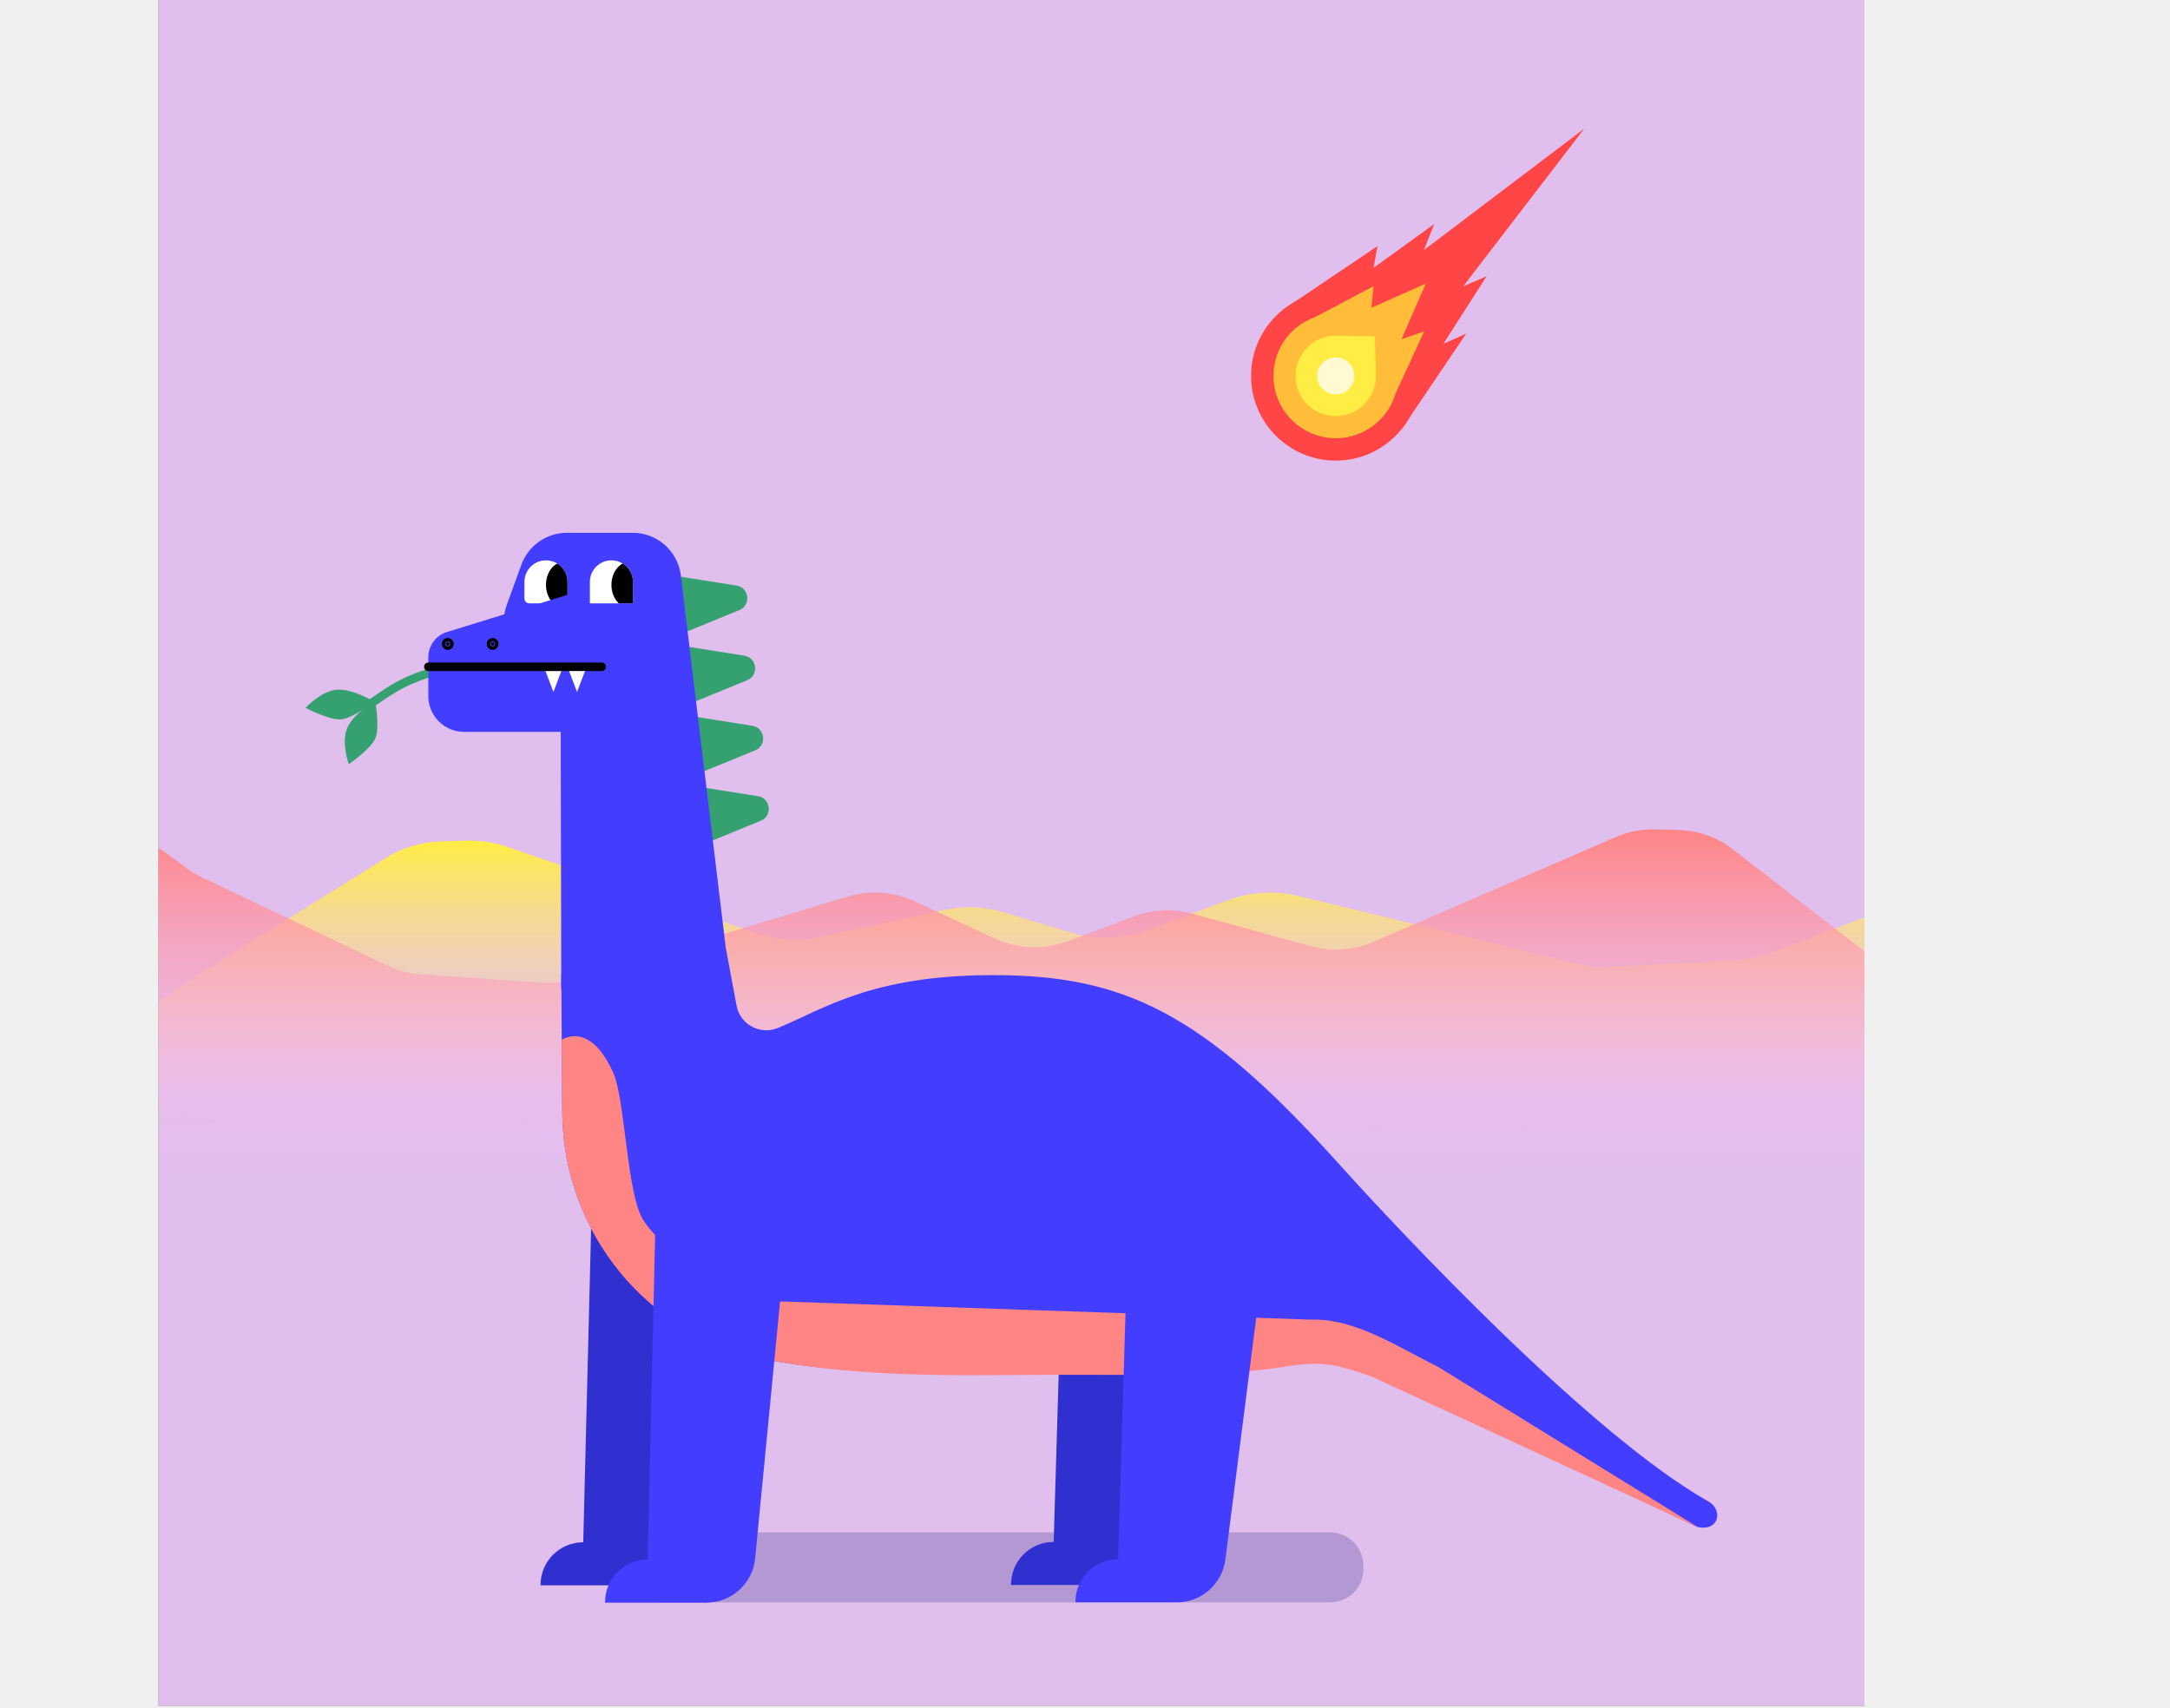
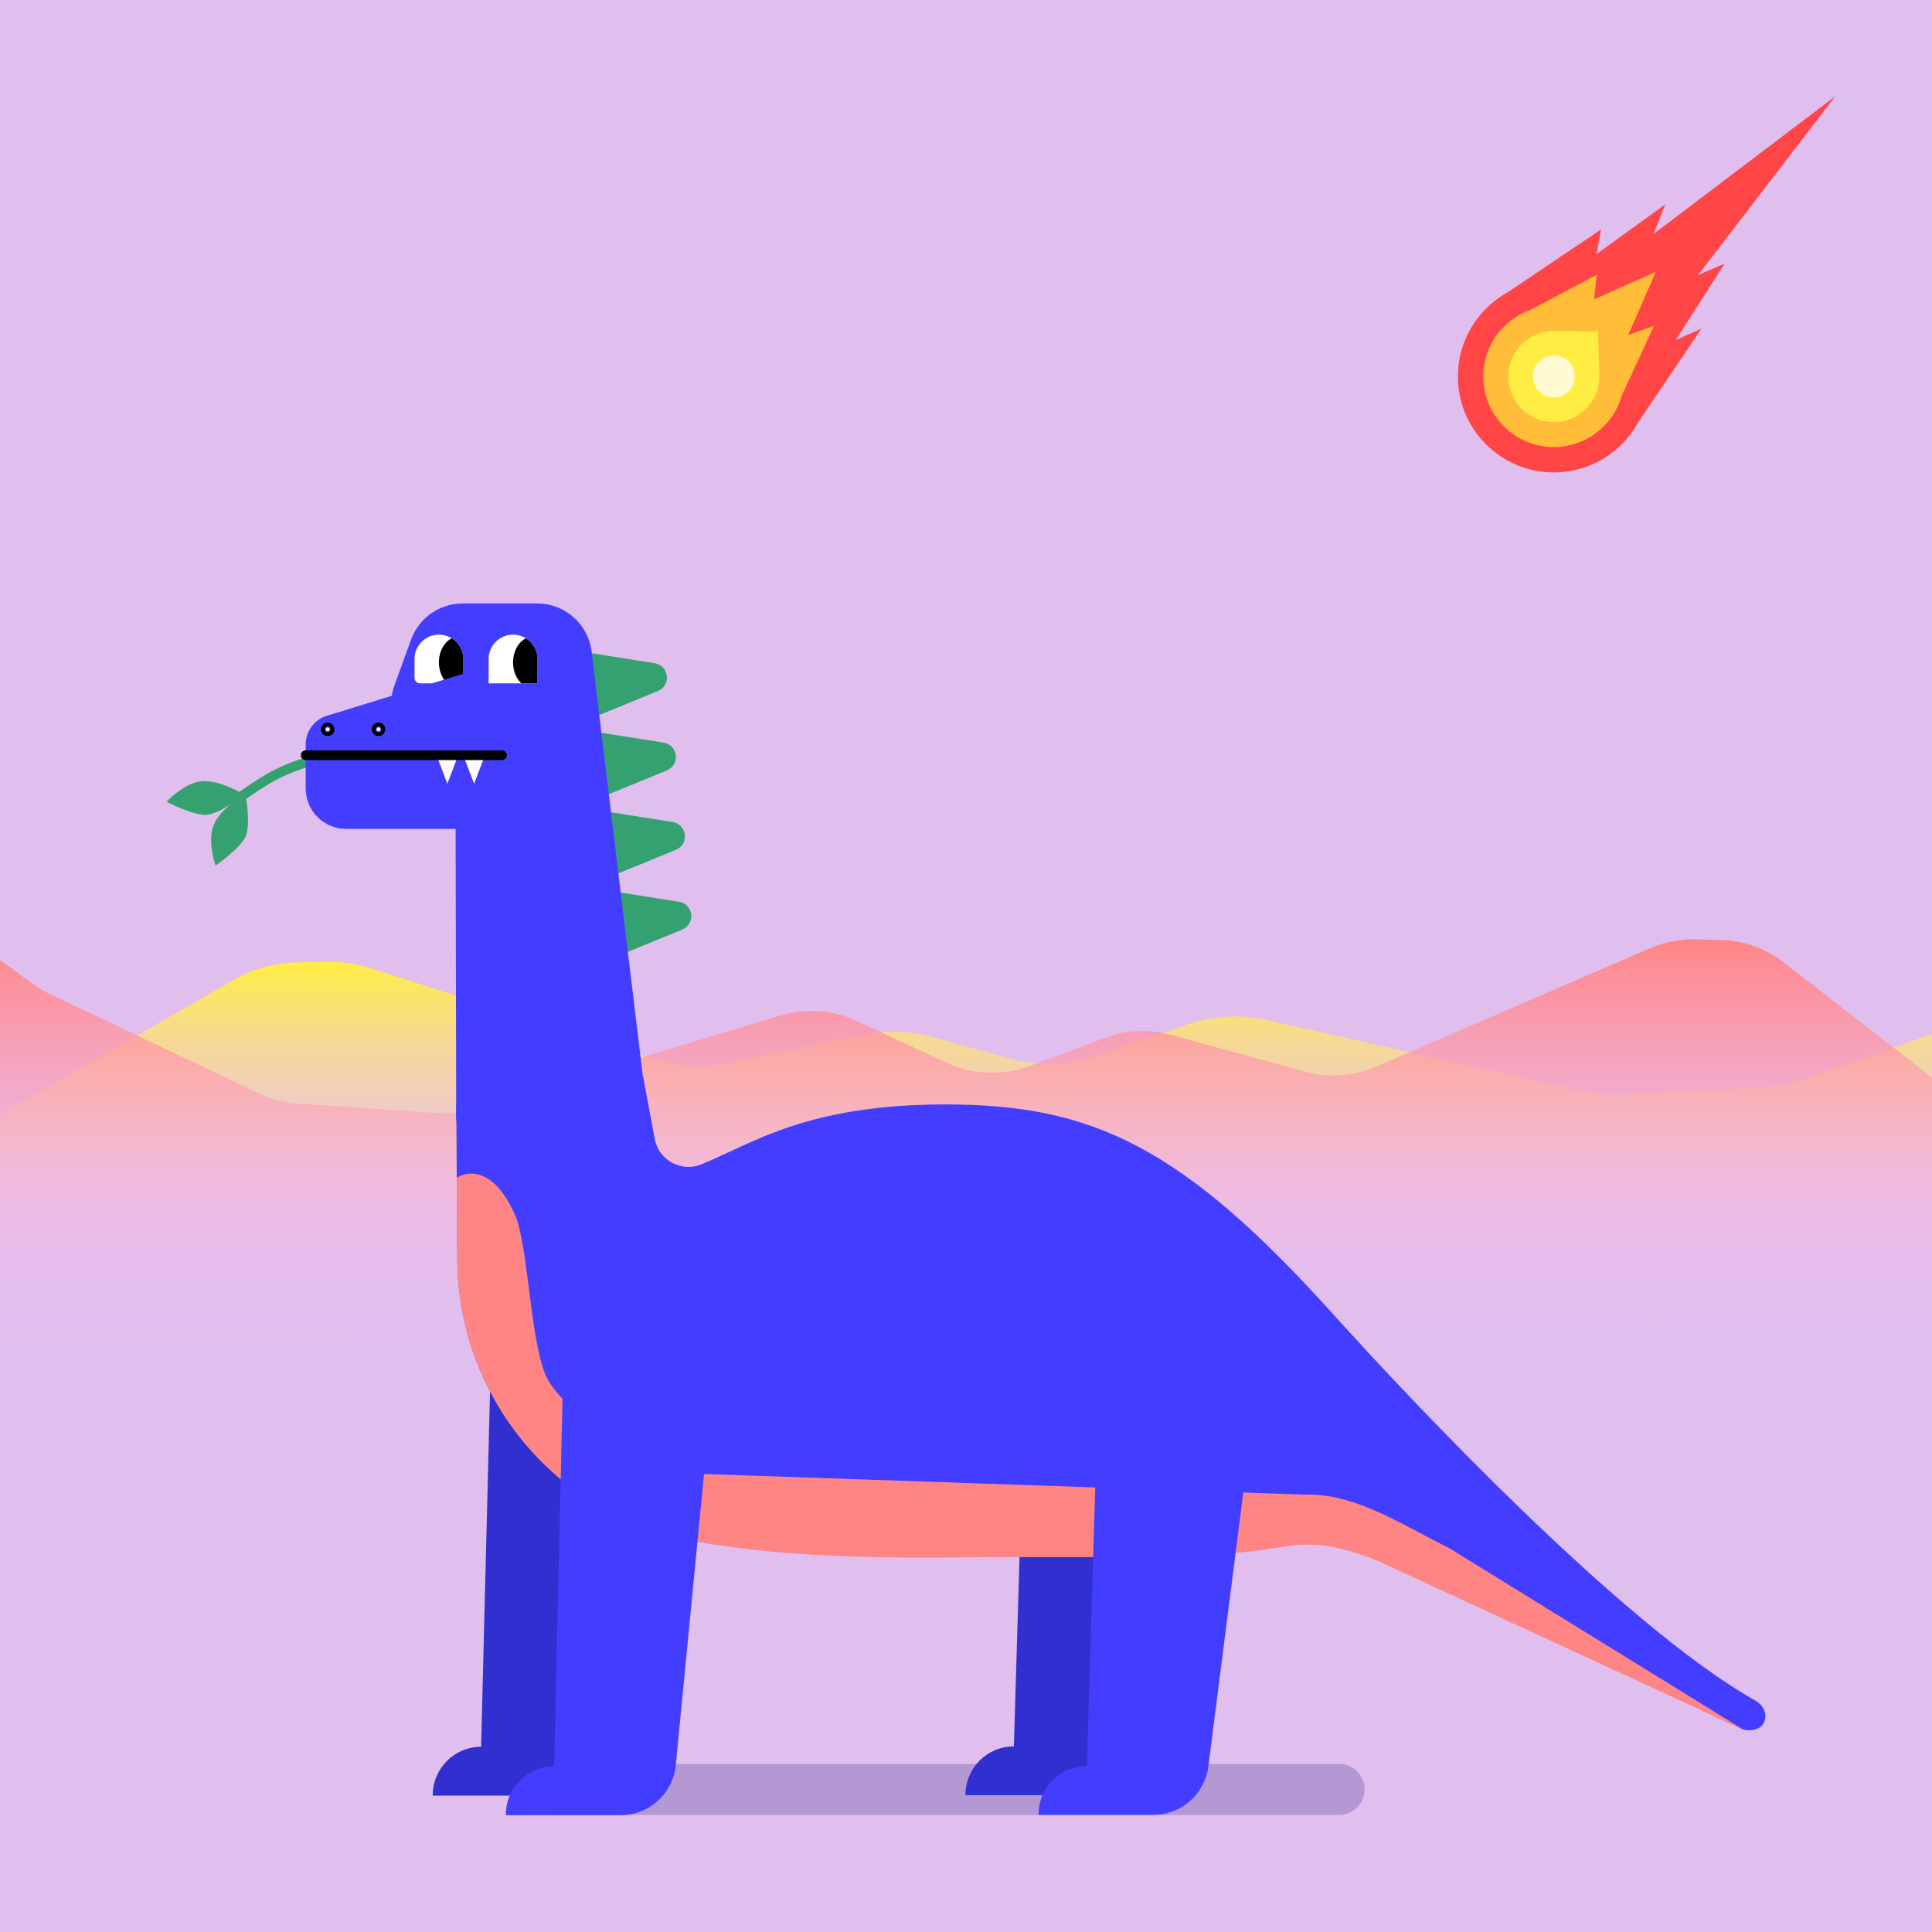
- <svg xmlns="http://www.w3.org/2000/svg" viewBox="0 0 508.79 400.32">
+ <svg xmlns="http://www.w3.org/2000/svg" width="400" height="400" viewBox="0 0 400 400">
  <defs>
    <style>
      .cls-1, .cls-2 {
        fill: none;
      }

      .cls-3 {
        fill: url(#linear-gradient);
      }

      .cls-4 {
        clip-path: url(#clippath);
      }

-       .cls-5 {
+       .cls-5, .cls-6 {
        fill: #fff;
-       }
- 
-       .cls-6 {
-         fill: #000;
      }

      .cls-7 {
        fill: #fffad2;
      }

      .cls-8 {
        fill: #ffed43;
      }

      .cls-9 {
        fill: #ffbd39;
      }

      .cls-10 {
        fill: #ff4545;
      }

      .cls-11 {
        fill: #ff8585;
      }

      .cls-12 {
        fill: #3030d1;
      }

      .cls-13 {
-         fill: #cde8b3;
+         fill: #e0beed;
      }

      .cls-14 {
-         fill: #e0beed;
+         fill: #433eff;
      }

      .cls-15 {
-         fill: #433eff;
-       }
- 
-       .cls-16 {
        fill: #35a070;
-       }
- 
-       .cls-17 {
-         fill: #2b4239;
      }

      .cls-6 {
        stroke: #000;
      }

      .cls-6, .cls-2 {
        stroke-linecap: round;
        stroke-miterlimit: 10;
        stroke-width: 2px;
      }

+       .cls-16 {
+         clip-path: url(#clippath-1);
+       }
+ 
+       .cls-17 {
+         clip-path: url(#clippath-4);
+       }
+ 
      .cls-18 {
-         clip-path: url(#clippath-1);
+         clip-path: url(#clippath-3);
      }

      .cls-19 {
-         clip-path: url(#clippath-4);
+         clip-path: url(#clippath-2);
      }

      .cls-20 {
-         clip-path: url(#clippath-3);
-       }
- 
-       .cls-21 {
-         clip-path: url(#clippath-2);
+         clip-path: url(#clippath-5);
      }

      .cls-2 {
        stroke: #35a070;
      }

-       .cls-22 {
+       .cls-21 {
        fill: #00006f;
        opacity: .2;
      }

-       .cls-23 {
+       .cls-22 {
        fill: url(#linear-gradient-2);
      }
    </style>
    <clipPath id="clippath">
-       <rect class="cls-1" x="37.14" y=".32" width="400" height="400" transform="translate(474.28 400.63) rotate(-180)" />
-     </clipPath>
-     <linearGradient id="linear-gradient" x1="204.45" y1="265.41" x2="204.45" y2="197.13" gradientTransform="translate(474.28) rotate(-180) scale(1 -1)" gradientUnits="userSpaceOnUse">
+       <rect class="cls-1" x="0" width="400" height="400" />
+     </clipPath>
+     <clipPath id="clippath-1">
+       <rect class="cls-1" x="0" y=".32" width="400" height="400" transform="translate(400 400.63) rotate(-180)" />
+     </clipPath>
+     <linearGradient id="linear-gradient" x1="172.31" y1="262.5" x2="172.31" y2="199.13" gradientTransform="translate(400) rotate(-180) scale(1 -1)" gradientUnits="userSpaceOnUse">
      <stop offset="0" stop-color="#fbc5ff" stop-opacity="0" />
      <stop offset="1" stop-color="#ffed43" />
    </linearGradient>
-     <clipPath id="clippath-1">
-       <rect class="cls-1" x="37.14" y=".32" width="400" height="400" />
-     </clipPath>
-     <linearGradient id="linear-gradient-2" x1="232.28" y1="277.41" x2="232.28" y2="194.47" gradientUnits="userSpaceOnUse">
+     <clipPath id="clippath-2">
+       <rect class="cls-1" x="0" y=".32" width="400" height="400" />
+     </clipPath>
+     <linearGradient id="linear-gradient-2" x1="195.14" y1="277.41" x2="195.14" y2="194.47" gradientUnits="userSpaceOnUse">
      <stop offset="0" stop-color="#fbc5ff" stop-opacity="0" />
      <stop offset="1" stop-color="#ff8585" />
    </linearGradient>
-     <clipPath id="clippath-2">
-       <path class="cls-1" d="M171.68,222.75l3.48,20.33c.77,4.48,5.48,7.08,9.69,5.36,10.66-4.35,28.46-15.43,55.34-14.57,30.4,.97,41.7,3.48,73.14,38.41,29.44,32.72,39.28,61.19,86.24,79.85,3.04,1.21,1.7,5.95-1.58,5.95l-76.44-35.3c-8.29-2.93-11.92-3.72-20.59-2.26-12.86,2.17-33.8,1.86-54.91,1.86-16.38,0-42.65,1.06-66.51-3.59-27.65-5.39-47.52-29.76-47.72-57.92l-.23-32.45" />
-     </clipPath>
    <clipPath id="clippath-3">
-       <path class="cls-1" d="M128.01,131.4h0c2.78,0,5.04,2.26,5.04,5.04v4.13c0,.5-.41,.91-.91,.91h-9.18v-5.04c0-2.78,2.26-5.04,5.04-5.04Z" />
+       <path class="cls-1" d="M134.54,222.75l3.48,20.33c.77,4.48,5.48,7.08,9.69,5.36,10.66-4.35,28.46-15.43,55.34-14.57,30.4,.97,41.7,3.48,73.14,38.41,29.44,32.72,39.28,61.19,86.24,79.85,3.04,1.21,1.7,5.95-1.58,5.95l-76.44-35.3c-8.29-2.93-11.92-3.72-20.59-2.26-12.86,2.17-33.8,1.86-54.91,1.86-16.38,0-42.65,1.06-66.51-3.59-27.65-5.39-47.52-29.76-47.72-57.92l-.23-32.45" />
    </clipPath>
    <clipPath id="clippath-4">
-       <path class="cls-1" d="M143.36,131.4h0c2.78,0,5.04,2.26,5.04,5.04v5.04h-10.09v-5.04c0-2.78,2.26-5.04,5.04-5.04Z" />
+       <path class="cls-1" d="M90.87,131.4h0c2.78,0,5.04,2.26,5.04,5.04v4.13c0,.5-.41,.91-.91,.91h-9.18v-5.04c0-2.78,2.26-5.04,5.04-5.04Z" />
+     </clipPath>
+     <clipPath id="clippath-5">
+       <path class="cls-1" d="M106.22,131.4h0c2.78,0,5.04,2.26,5.04,5.04v5.04h-10.09v-5.04c0-2.78,2.26-5.04,5.04-5.04Z" />
    </clipPath>
  </defs>
-   <g id="BG_copy_4" data-name="BG copy 4">
-     <rect class="cls-17" x="37.14" width="400" height="400" />
-   </g>
-   <g id="BG_copy_3" data-name="BG copy 3">
-     <rect class="cls-13" x="37.14" width="400" height="400" />
-   </g>
  <g id="BG_copy_6" data-name="BG copy 6">
-     <rect class="cls-14" x="37.14" width="400" height="400" />
+     <rect class="cls-13" x="0" width="400" height="400" />
+   </g>
+   <g id="Shadow">
+     <rect class="cls-21" x="108.73" y="365.2" width="173.79" height="10.55" rx="5.28" ry="5.28" />
+   </g>
+   <g id="Meteor3">
+     <g class="cls-4">
+       <g>
+         <polyline class="cls-10" points="309.34 62.41 331.47 47.52 330.56 52.59 344.78 42.32 342.36 48.44 379.96 19.95 351.57 56.94 357.06 54.59 346.94 70.4 352.27 68.04 337.23 90.31 309.34 62.41" />
+         <circle class="cls-10" cx="321.7" cy="77.95" r="19.86" />
+         <polyline class="cls-9" points="313.08 66.15 330.56 56.91 330.06 61.96 342.81 56.3 337.12 69.33 342.43 67.49 334.12 85.5 313.08 66.15" />
+         <circle class="cls-9" cx="321.7" cy="77.95" r="14.61" />
+         <circle class="cls-8" cx="321.7" cy="77.95" r="9.43" />
+         <circle class="cls-7" cx="321.7" cy="77.95" r="4.35" />
+         <polygon class="cls-8" points="322.5 68.52 330.84 68.66 331.13 77.15 322.5 68.52" />
+       </g>
+     </g>
  </g>
  <g id="Mountains2">
-     <g class="cls-4">
-       <path class="cls-3" d="M42.48,231.01l48.37-30.05c3.67-2.28,8.26-3.58,13.03-3.69l5.48-.13c3.32-.08,6.63,.43,9.65,1.47l58.54,20.25c4.71,1.63,10.05,1.92,15.02,.83l28.6-6.29c4.6-1.01,9.52-.84,13.97,.49l16.22,4.84c5.66,1.69,12.01,1.5,17.47-.53l19.39-7.21c5.01-1.87,10.8-2.19,16.13-.9l65.56,15.88c2.63,.64,5.4,.89,8.16,.74l29.11-1.6c2.83-.16,5.6-.73,8.13-1.7l44.78-17.02c1.24-.47,2.41-1.03,3.5-1.67l5.42-3.17c13.25-7.76,32.71-1.59,34.54,10.95l5.11,35.06c1.4,9.58-8.66,17.94-21.51,17.86l-434.97-2.69c-18.44-.11-28.11-16.47-15.86-26.81l3.8-3.21c.72-.61,1.51-1.18,2.35-1.7Z" />
+     <g class="cls-16">
+       <path class="cls-3" d="M.34,230.57l48.37-27.89c3.67-2.12,8.26-3.32,13.03-3.43l5.48-.12c3.32-.07,6.63,.4,9.65,1.37l58.54,18.8c4.71,1.51,10.05,1.79,15.02,.77l28.6-5.84c4.6-.94,9.52-.78,13.97,.46l16.22,4.5c5.66,1.57,12.01,1.39,17.47-.5l19.39-6.69c5.01-1.73,10.8-2.03,16.13-.83l65.56,14.74c2.63,.59,5.4,.82,8.16,.68l29.11-1.48c2.83-.14,5.6-.68,8.13-1.57l44.78-15.8c1.24-.44,2.41-.95,3.5-1.55l5.42-2.94c13.25-7.2,32.71-1.48,34.54,10.16l5.11,32.54c1.4,8.89-8.66,16.65-21.51,16.57l-434.97-2.49c-18.44-.11-28.11-15.29-15.86-24.88l3.8-2.98c.72-.57,1.51-1.09,2.35-1.58Z" />
    </g>
  </g>
  <g id="Mountains1">
-     <g class="cls-18">
-       <path class="cls-23" d="M453.27,235.62l-47.02-36.5c-3.57-2.77-8.03-4.35-12.66-4.48l-5.33-.15c-3.23-.09-6.44,.52-9.38,1.79l-56.9,24.6c-4.58,1.98-9.77,2.34-14.6,1.01l-27.8-7.64c-4.47-1.23-9.25-1.02-13.58,.6l-15.77,5.89c-5.5,2.05-11.67,1.82-16.98-.65l-18.85-8.76c-4.87-2.27-10.5-2.66-15.68-1.09l-63.72,19.29c-2.56,.77-5.25,1.08-7.93,.89l-28.3-1.94c-2.75-.19-5.44-.89-7.91-2.06l-43.52-20.68c-1.2-.57-2.34-1.25-3.4-2.03l-5.27-3.85c-12.88-9.42-31.79-1.93-33.57,13.3L.13,255.72c-1.36,11.64,8.42,21.79,20.91,21.69l422.8-3.26c17.92-.14,27.33-20.01,15.41-32.57l-3.7-3.9c-.7-.74-1.47-1.43-2.28-2.07Z" />
-     </g>
-   </g>
-   <g id="Meteor">
-     <g>
-       <polyline class="cls-10" points="300.83 72.62 322.96 57.72 322.06 62.8 336.28 52.52 333.86 58.64 371.46 30.16 343.07 67.14 348.55 64.79 338.44 80.6 343.77 78.24 328.73 100.51 300.83 72.62" />
-       <circle class="cls-10" cx="313.19" cy="88.15" r="19.86" />
-       <polyline class="cls-9" points="304.57 76.36 322.05 67.11 321.56 72.16 334.3 66.5 328.61 79.54 333.93 77.69 325.62 95.7 304.57 76.36" />
-       <circle class="cls-9" cx="313.19" cy="88.15" r="14.61" />
-       <circle class="cls-8" cx="313.19" cy="88.15" r="9.43" />
-       <circle class="cls-7" cx="313.19" cy="88.15" r="4.35" />
-       <polygon class="cls-8" points="314 78.72 322.33 78.87 322.63 87.35 314 78.72" />
+     <g class="cls-19">
+       <path class="cls-22" d="M416.13,235.62l-47.02-36.5c-3.57-2.77-8.03-4.35-12.66-4.48l-5.33-.15c-3.23-.09-6.44,.52-9.38,1.79l-56.9,24.6c-4.58,1.98-9.77,2.34-14.6,1.01l-27.8-7.64c-4.47-1.23-9.25-1.02-13.58,.6l-15.77,5.89c-5.5,2.05-11.67,1.82-16.98-.65l-18.85-8.76c-4.87-2.27-10.5-2.66-15.68-1.09l-63.72,19.29c-2.56,.77-5.25,1.08-7.93,.89l-28.3-1.94c-2.75-.19-5.44-.89-7.91-2.06l-43.52-20.68c-1.2-.57-2.34-1.25-3.4-2.03l-5.27-3.85c-12.88-9.42-31.79-1.93-33.57,13.3l-4.97,42.59c-1.36,11.64,8.42,21.79,20.91,21.69l422.8-3.26c17.92-.14,27.33-20.01,15.41-32.57l-3.7-3.9c-.7-.74-1.47-1.43-2.28-2.07Z" />
    </g>
  </g>
  <g id="Leaf">
    <g>
-       <path class="cls-2" d="M86.93,165.02s4.71-3.47,8.2-5.09c3.89-1.81,6.99-2.52,6.99-2.52" />
-       <path class="cls-16" d="M71.63,165.99s3.6-3.91,7.29-4.25,8.81,2.79,8.81,2.79c0,0-4.98,3.91-7.74,4.16-2.76,.25-8.36-2.7-8.36-2.7Z" />
-       <path class="cls-16" d="M81.78,179.21s-1.8-5-.39-8.43c1.41-3.43,6.55-6.52,6.55-6.52,0,0,1.16,6.22,.1,8.79s-6.27,6.16-6.27,6.16Z" />
-     </g>
-   </g>
-   <g id="Mane">
-     <path class="cls-16" d="M158.27,135.03l14.4,2.28c3.01,.48,3.49,4.61,.67,5.76l-13.26,5.43-1.81-13.48Z" />
-     <path class="cls-16" d="M160.11,151.47l14.4,2.28c3.01,.48,3.49,4.61,.67,5.76l-13.26,5.43-1.81-13.48Z" />
-     <path class="cls-16" d="M161.99,167.91l14.4,2.28c3.01,.48,3.49,4.61,.67,5.76l-13.26,5.43-1.81-13.48Z" />
-     <path class="cls-16" d="M163.31,184.42l14.4,2.28c3.01,.48,3.49,4.61,.67,5.76l-13.26,5.43-1.81-13.48Z" />
+       <path class="cls-2" d="M49.79,165.02s4.71-3.47,8.2-5.09c3.89-1.81,6.99-2.52,6.99-2.52" />
+       <path class="cls-15" d="M34.5,165.99s3.6-3.91,7.29-4.25,8.81,2.79,8.81,2.79c0,0-4.98,3.91-7.74,4.16-2.76,.25-8.36-2.7-8.36-2.7Z" />
+       <path class="cls-15" d="M44.64,179.21s-1.8-5-.39-8.43c1.41-3.43,6.55-6.52,6.55-6.52,0,0,1.16,6.22,.1,8.79s-6.27,6.16-6.27,6.16Z" />
+     </g>
  </g>
  <g id="Neck">
-     <path class="cls-15" d="M171.63,234.35l-12.03-99.67c-.81-5.59-5.6-9.74-11.24-9.74h-15.43c-4.78,0-9.05,2.99-10.68,7.48l-3.48,9.57c-1.01,2.79-.78,5.88,.63,8.49,.05,.09,.11,.17,.18,.24l10.48,10.48c.07,.07,.14,.16,.18,.25,.96,1.78,1.39,3.79,1.22,5.81l.13,62.44c-.5,6.05,3.96,10.97,10.02,10.97l21.18-.93c6.32,0,9.73,.86,8.83-5.4Z" />
-   </g>
-   <g id="Shadow">
-     <rect class="cls-22" x="145.87" y="359.34" width="173.79" height="16.41" rx="7.78" ry="7.78" />
-   </g>
-   <g id="Back_legs" data-name="Back legs">
-     <path class="cls-12" d="M138.86,277.55l-2.11,84.1h0c-5.53,0-10.01,4.48-10.01,10.01v.1h23.75c5.79,0,10.68-4.3,11.41-10.05l8.99-84.17h-32.03Z" />
-     <path class="cls-12" d="M249.16,291.18l-2.11,70.39h0c-5.53,0-10.01,4.48-10.01,10.01v.1h23.75c5.79,0,10.68-4.3,11.41-10.05l8.99-70.45h-32.03Z" />
+     <g id="Mane">
+       <path class="cls-15" d="M121.13,135.03l14.4,2.28c3.01,.48,3.49,4.61,.67,5.76l-13.26,5.43-1.81-13.48Z" />
+       <path class="cls-15" d="M122.98,151.47l14.4,2.28c3.01,.48,3.49,4.61,.67,5.76l-13.26,5.43-1.81-13.48Z" />
+       <path class="cls-15" d="M124.85,167.91l14.4,2.28c3.01,.48,3.49,4.61,.67,5.76l-13.26,5.43-1.81-13.48Z" />
+       <path class="cls-15" d="M126.17,184.42l14.4,2.28c3.01,.48,3.49,4.61,.67,5.76l-13.26,5.43-1.81-13.48Z" />
+     </g>
+     <path class="cls-14" d="M134.49,234.35l-12.03-99.67c-.81-5.59-5.6-9.74-11.24-9.74h-15.43c-4.78,0-9.05,2.99-10.68,7.48l-3.48,9.57c-1.01,2.79-.78,5.88,.63,8.49,.05,.09,.11,.17,.18,.24l10.48,10.48c.07,.07,.14,.16,.18,.25,.96,1.78,1.39,3.79,1.22,5.81l.13,62.44c-.5,6.05,3.96,10.97,10.02,10.97l21.18-.93c6.32,0,9.73,.86,8.83-5.4Z" />
  </g>
  <g id="Body">
-     <path class="cls-15" d="M170.26,222.75l2.42,12.95c.77,4.48,5.48,7.08,9.69,5.36,10.66-4.35,21.79-12.4,50.53-12.4,30.41,0,48.99,8.68,80.43,43.62,15.8,17.56,59.81,64.36,87.3,79.85,3.3,1.86,2.62,7.01-2.63,5.95l-84.33-39.96s-33.6,3.2-67.61,3.2c-16.38,0-42.65,2.11-66.51-2.54-27.65-5.39-47.52-29.76-47.72-57.92l-.23-32.45" />
-   </g>
-   <g id="Belly">
-     <g class="cls-21">
-       <path class="cls-11" d="M131.7,243.86s6.5-4.69,12.06,7.65c2.85,6.32,3.18,28.28,6.97,34.42,4.62,7.48,14.77,12.08,18.91,14.89,4.29,2.92,9.39,4.4,14.57,4.4l122.78,4.22c.47,0,.93,0,1.4,0,9.97,.09,19.79,6.67,28.75,11.06l60.87,37.56-6.44,12.12-170.73-32.96-92.61-7.31-7.96-61.35,11.45-24.71Z" />
-     </g>
-   </g>
-   <g id="Legs">
-     <path class="cls-15" d="M153.98,273.17l-2.11,92.54h0c-5.53,0-10.01,4.48-10.01,10.01v.1h23.75c5.79,0,10.68-4.3,11.41-10.05l8.99-92.61h-32.03Z" />
-     <path class="cls-15" d="M264.27,295.25l-2.11,70.39h0c-5.53,0-10.01,4.48-10.01,10.01v.1h23.75c5.79,0,10.68-4.3,11.41-10.05l8.99-70.45h-32.03Z" />
-   </g>
-   <g id="Eyes">
+     <g id="Back_legs" data-name="Back legs">
+       <path class="cls-12" d="M101.72,277.55l-2.11,84.1h0c-5.53,0-10.01,4.48-10.01,10.01v.1h23.75c5.79,0,10.68-4.3,11.41-10.05l8.99-84.17h-32.03Z" />
+       <path class="cls-12" d="M212.02,291.18l-2.11,70.39h0c-5.53,0-10.01,4.48-10.01,10.01v.1h23.75c5.79,0,10.68-4.3,11.41-10.05l8.99-70.45h-32.03Z" />
+     </g>
+     <g id="Body-2" data-name="Body">
+       <path class="cls-14" d="M133.12,222.75l2.42,12.95c.77,4.48,5.48,7.08,9.69,5.36,10.66-4.35,21.79-12.4,50.53-12.4,30.41,0,48.99,8.68,80.43,43.62,15.8,17.56,59.81,64.36,87.3,79.85,3.3,1.86,2.62,7.01-2.63,5.95l-84.33-39.96s-33.6,3.2-67.61,3.2c-16.38,0-42.65,2.11-66.51-2.54-27.65-5.39-47.52-29.76-47.72-57.92l-.23-32.45" />
+     </g>
+     <g id="Belly">
+       <g class="cls-18">
+         <path class="cls-11" d="M94.56,243.86s6.5-4.69,12.06,7.65c2.85,6.32,3.18,28.28,6.97,34.42,4.62,7.48,14.77,12.08,18.91,14.89,4.29,2.92,9.39,4.4,14.57,4.4l122.78,4.22c.47,0,.93,0,1.4,0,9.97,.09,19.79,6.67,28.75,11.06l60.87,37.56-6.44,12.12-170.73-32.96-92.61-7.31-7.96-61.35,11.45-24.71Z" />
+       </g>
+     </g>
+     <g id="Legs">
+       <path class="cls-14" d="M116.84,273.17l-2.11,92.54h0c-5.53,0-10.01,4.48-10.01,10.01v.1h23.75c5.79,0,10.68-4.3,11.41-10.05l8.99-92.61h-32.03Z" />
+       <path class="cls-14" d="M227.14,295.25l-2.11,70.39h0c-5.53,0-10.01,4.48-10.01,10.01v.1h23.75c5.79,0,10.68-4.3,11.41-10.05l8.99-70.45h-32.03Z" />
+     </g>
+   </g>
+   <g id="Eyes_right">
    <g>
-       <path class="cls-5" d="M128.01,131.4h0c2.78,0,5.04,2.26,5.04,5.04v4.13c0,.5-.41,.91-.91,.91h-8.03c-.64,0-1.15-.52-1.15-1.15v-3.89c0-2.78,2.26-5.04,5.04-5.04Z" />
+       <path class="cls-5" d="M90.87,131.4h0c2.78,0,5.04,2.26,5.04,5.04v4.13c0,.5-.41,.91-.91,.91h-8.03c-.64,0-1.15-.52-1.15-1.15v-3.89c0-2.78,2.26-5.04,5.04-5.04Z" />
+       <g class="cls-17">
+         <ellipse cx="95.11" cy="137.14" rx="4.24" ry="5.38" />
+       </g>
+     </g>
+     <g>
+       <path class="cls-5" d="M106.22,131.4h0c2.78,0,5.04,2.26,5.04,5.04v5.04h-10.09v-5.04c0-2.78,2.26-5.04,5.04-5.04Z" />
      <g class="cls-20">
-         <ellipse cx="132.25" cy="137.14" rx="4.24" ry="5.38" />
-       </g>
-     </g>
-     <g>
-       <path class="cls-5" d="M143.36,131.4h0c2.78,0,5.04,2.26,5.04,5.04v5.04h-10.09v-5.04c0-2.78,2.26-5.04,5.04-5.04Z" />
-       <g class="cls-19">
-         <ellipse cx="147.6" cy="137.14" rx="4.24" ry="5.38" />
+         <ellipse cx="110.46" cy="137.14" rx="4.24" ry="5.38" />
      </g>
    </g>
  </g>
  <g id="Nose">
-     <path class="cls-15" d="M138.3,171.62h-29.5c-4.62,0-8.37-3.75-8.37-8.37v-9.12c0-2.85,1.94-5.34,4.71-6.03l32.45-10.01,.71,33.53Z" />
-   </g>
-   <g id="Teeth">
-     <polyline class="cls-5" points="127.52 156.36 129.76 162.26 132.01 156.36 127.52 156.36" />
-     <polyline class="cls-5" points="133.05 156.36 135.3 162.26 137.54 156.36 133.05 156.36" />
+     <path class="cls-14" d="M101.16,171.62h-29.5c-4.62,0-8.37-3.75-8.37-8.37v-9.12c0-2.85,1.94-5.34,4.71-6.03l32.45-10.01,.71,33.53Z" />
  </g>
  <g id="Mouth">
-     <line class="cls-6" x1="100.43" y1="156.36" x2="141.07" y2="156.36" />
+     <g id="Teeth">
+       <polyline class="cls-5" points="90.38 156.36 92.62 162.26 94.87 156.36 90.38 156.36" />
+       <polyline class="cls-5" points="95.91 156.36 98.16 162.26 100.4 156.36 95.91 156.36" />
+     </g>
+     <line class="cls-6" x1="63.29" y1="156.36" x2="103.93" y2="156.36" />
  </g>
  <g id="Nostrils">
-     <circle class="cls-6" cx="104.98" cy="151" r=".4" />
-     <circle class="cls-6" cx="115.51" cy="151" r=".4" />
+     <circle class="cls-6" cx="67.84" cy="151" r=".4" />
+     <circle class="cls-6" cx="78.37" cy="151" r=".4" />
  </g>
</svg>
